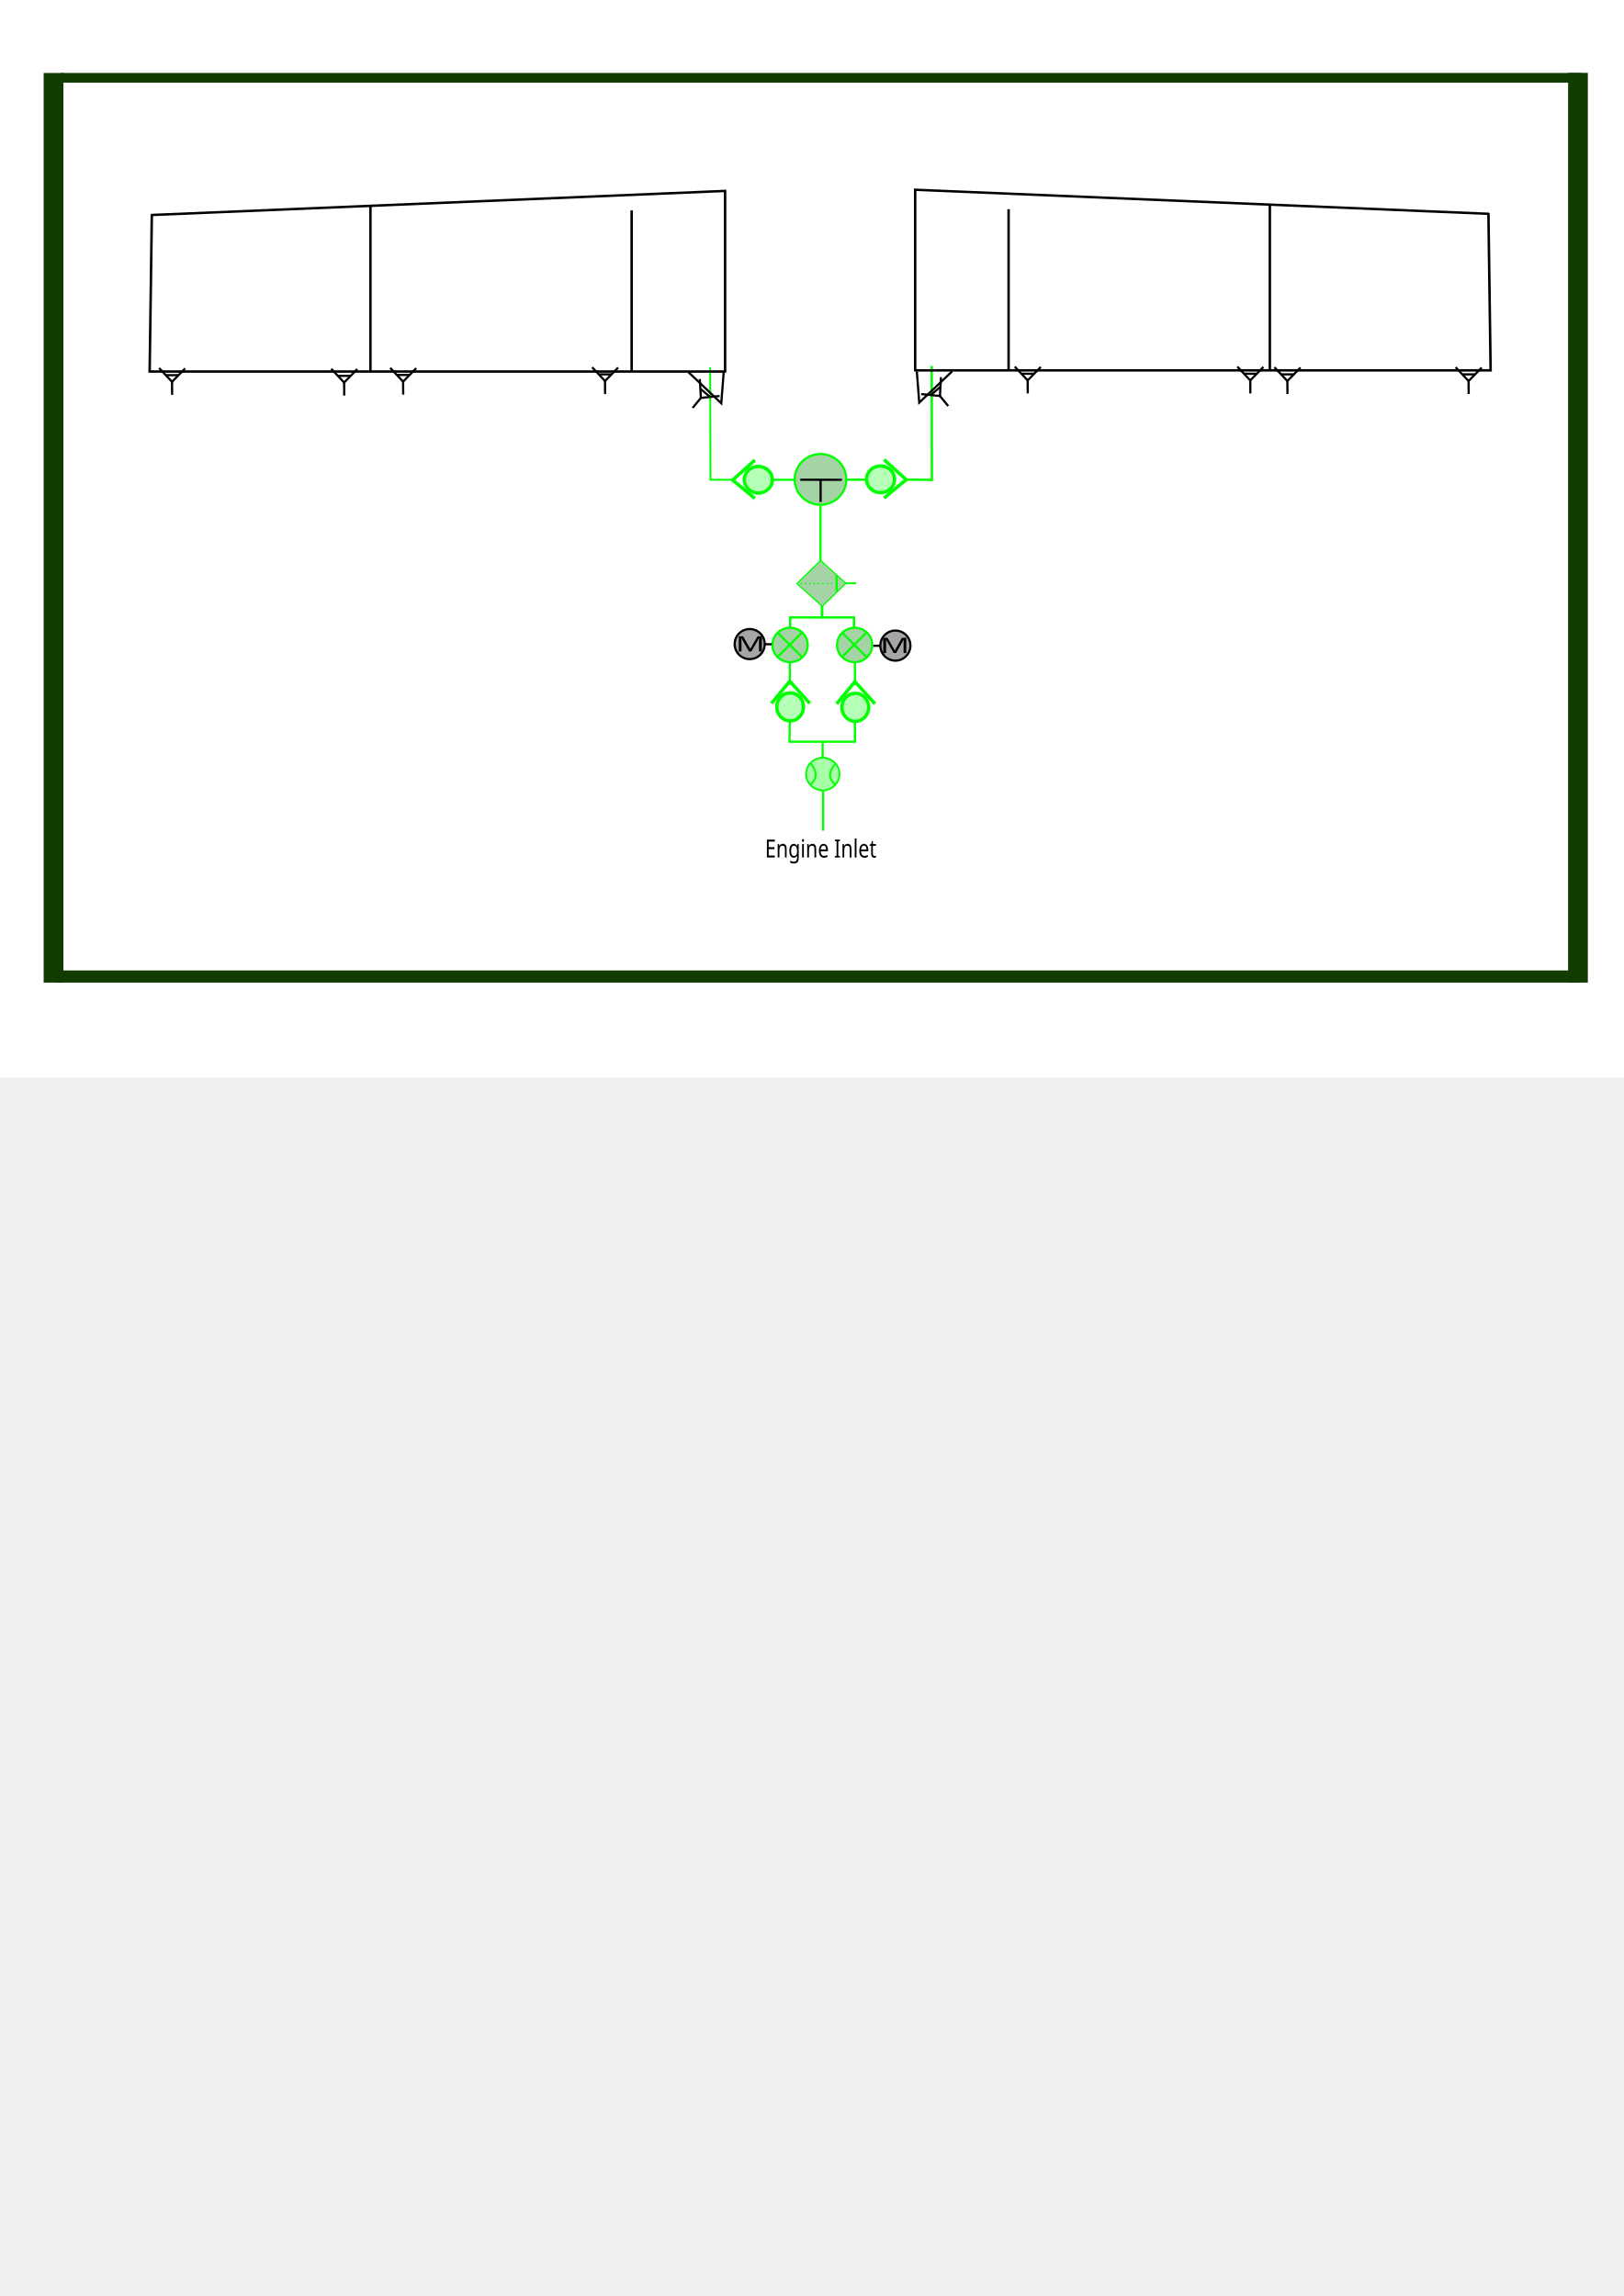
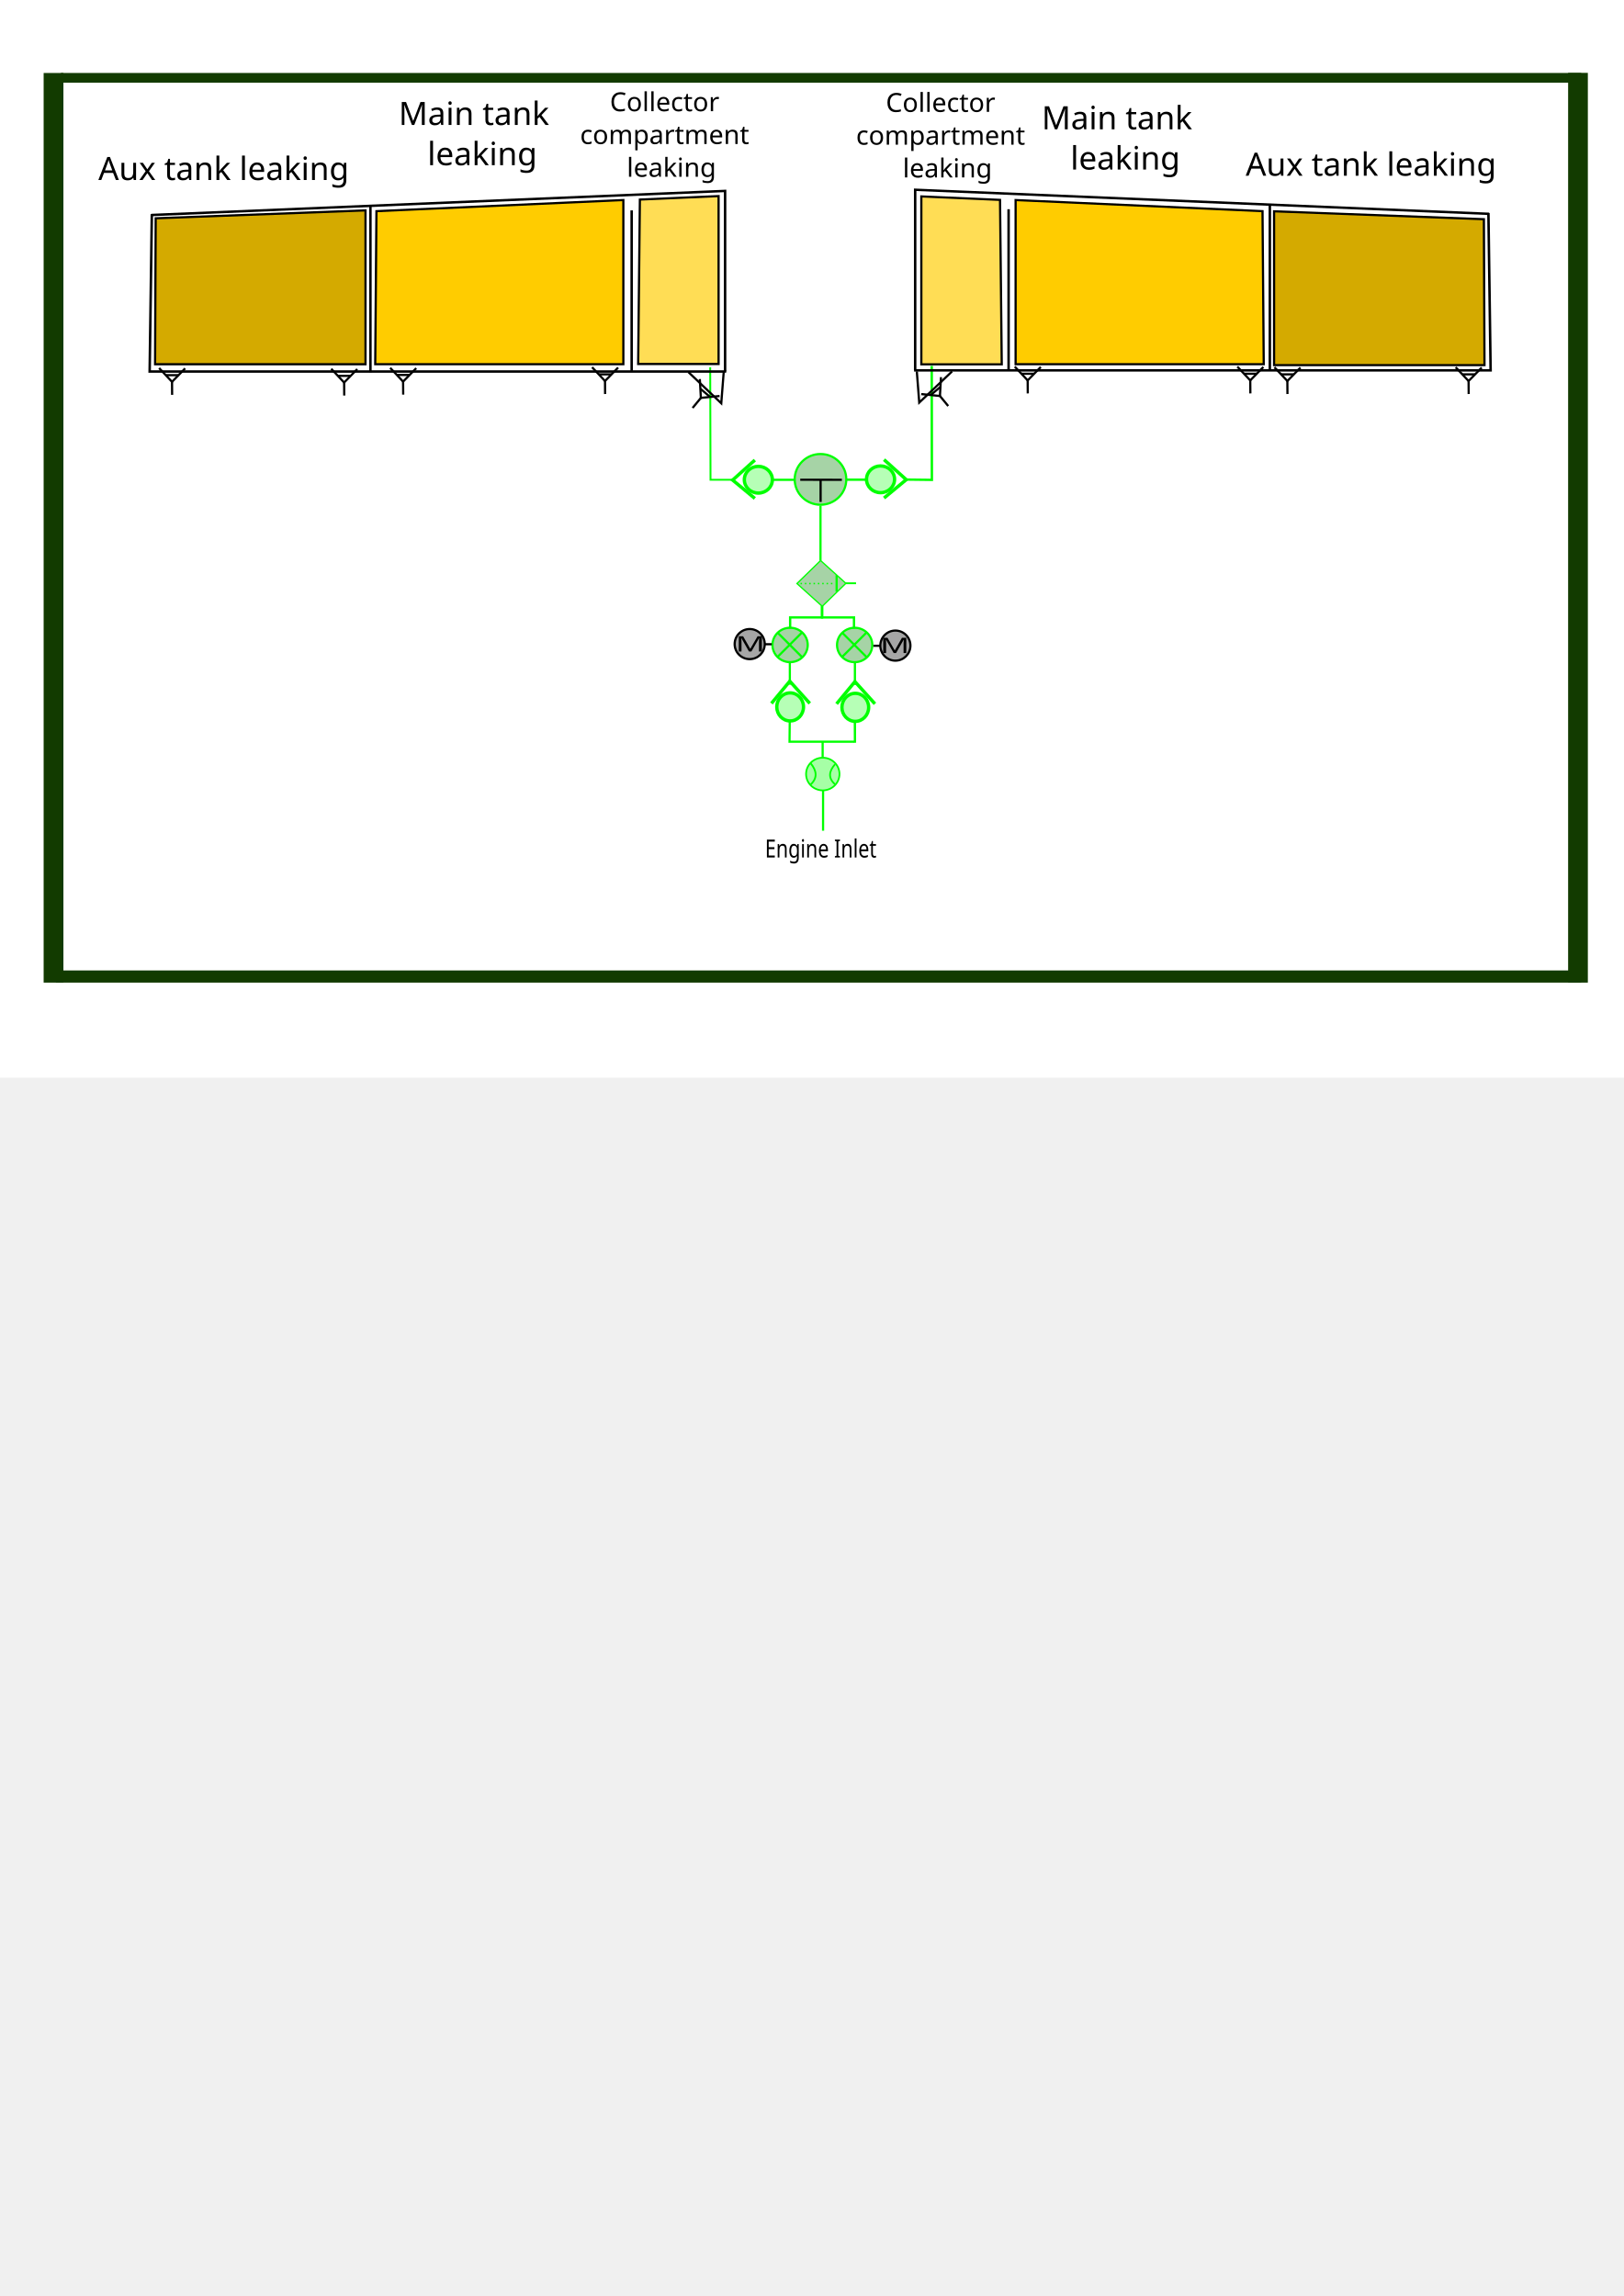
<svg xmlns="http://www.w3.org/2000/svg" version="1.1" width="744.094" height="1052.362" id="svg3651">
  <defs id="defs3653" />
  <g id="layer1" transform="matrix(1.019268,0,0,1,-0.3853597,0)">
    <rect style="fill:#ffffff;fill-opacity:1" id="rect3059" width="848.266" height="497.197" x="-54.75" y="-3.258" />
    <rect width="8.889" height="416.924" x="20" y="33.452" id="rect3659" style="fill:#123b00;fill-opacity:1" />
    <rect width="8.869" height="416.981" x="705.417" y="33.395" id="rect5872" style="fill:#123b00;fill-opacity:1" />
    <rect style="fill:#123b00;fill-opacity:1" id="rect2987" width="685.76" height="5.574" x="25.534" y="444.801" />
    <rect style="fill:#123b00;fill-opacity:1" id="rect2985" width="683.573" height="4.459" x="27.721" y="33.444" />
    <path style="fill:none;stroke:#00ff00;stroke-width:0.848px;stroke-linecap:butt;stroke-linejoin:miter;stroke-opacity:1" d="m 319.693,168.363 0.137,51.534 10.684,0.017" id="path3951" />
    <path style="fill:#008000;fill-opacity:0.351;stroke:#00ff00;stroke-opacity:1" id="path3953" d="m 396.897,231.176 c 0,6.421 -5.294,11.627 -11.824,11.627 -6.53,0 -11.824,-5.206 -11.824,-11.627 0,-6.421 5.294,-11.627 11.824,-11.627 6.53,0 11.824,5.206 11.824,11.627 z" transform="matrix(0.9810962,0,0,1,-8.515732,-11.45391)" />
    <path style="fill:none;stroke:#000000;stroke-width:0.991px;stroke-linecap:butt;stroke-linejoin:miter;stroke-opacity:1" d="m 360.168,219.892 18.73,0.017" id="path3955" />
    <path style="fill:none;stroke:#000000;stroke-width:0.991px;stroke-linecap:butt;stroke-linejoin:miter;stroke-opacity:1" d="m 369.328,219.892 1e-5,10.172" id="path3957" />
    <path style="fill:none;stroke:#00ff00;stroke-width:1.077px;stroke-linecap:butt;stroke-linejoin:miter;stroke-opacity:1" d="m 419.292,167.719 0.068,52.231 -11.543,-0.139" id="path3951-7" />
    <path style="fill:none;stroke:#00ff00;stroke-width:1px;stroke-linecap:butt;stroke-linejoin:miter;stroke-opacity:1" d="m 376.008,231.767 0,25.225" id="path3977" transform="matrix(0.9810962,0,0,1,0.3780749,0)" />
    <rect style="fill:#008000;fill-opacity:0.351;stroke:#00ff00;stroke-width:0.581;stroke-opacity:1" id="rect3979" width="15.451" height="14.976" x="442.954" y="-60.695" transform="matrix(0.7364574,0.6764839,-0.7101376,0.7040629,0,0)" />
    <path style="fill:none;stroke:#00ff00;stroke-width:0.651;stroke-linecap:butt;stroke-linejoin:miter;stroke-miterlimit:4;stroke-opacity:1;stroke-dasharray:0.651, 1.302;stroke-dashoffset:0" d="m 360.299,267.477 15.532,0" id="path3981" />
    <g id="g3997" transform="translate(-11.9508,-4.737859)">
      <g transform="translate(15.10696,0)" id="g3992">
        <g id="g3989">
          <path transform="matrix(0.9810962,0,0,1,0.3780749,0)" d="m 366.942,300.347 c 0,4.354 -3.617,7.883 -8.08,7.883 -4.462,0 -8.08,-3.529 -8.08,-7.883 0,-4.354 3.617,-7.883 8.08,-7.883 4.462,0 8.08,3.529 8.08,7.883 z" id="path3983" style="fill:#008000;fill-opacity:0.351;stroke:#00ff00;stroke-width:1;stroke-miterlimit:4;stroke-opacity:1;stroke-dasharray:none;stroke-dashoffset:0" />
        </g>
        <path style="fill:#00ff00;stroke:#00ff00;stroke-width:1px;stroke-linecap:butt;stroke-linejoin:miter;stroke-opacity:1" d="m 353.049,294.632 11.381,11.381" id="path3987" transform="matrix(0.9810962,0,0,1,0.3780749,0)" />
      </g>
      <path id="path3985" d="m 361.792,305.963 11.214,-11.43" style="fill:none;stroke:#00ff00;stroke-width:0.991px;stroke-linecap:butt;stroke-linejoin:miter;stroke-opacity:1" />
    </g>
    <g id="g3997-7" transform="translate(17.07993,-4.730451)">
      <g transform="translate(15.10696,0)" id="g3992-3">
        <g id="g3989-1">
          <path transform="matrix(0.9810962,0,0,1,0.3780749,0)" d="m 366.942,300.347 c 0,4.354 -3.617,7.883 -8.08,7.883 -4.462,0 -8.08,-3.529 -8.08,-7.883 0,-4.354 3.617,-7.883 8.08,-7.883 4.462,0 8.08,3.529 8.08,7.883 z" id="path3983-9" style="fill:#008000;fill-opacity:0.351;stroke:#00ff00;stroke-width:1;stroke-miterlimit:4;stroke-opacity:1;stroke-dasharray:none;stroke-dashoffset:0" />
        </g>
        <path style="fill:#00ff00;stroke:#00ff00;stroke-width:1px;stroke-linecap:butt;stroke-linejoin:miter;stroke-opacity:1" d="m 353.049,294.632 11.381,11.381" id="path3987-5" transform="matrix(0.9810962,0,0,1,0.3780749,0)" />
      </g>
      <path id="path3985-9" d="m 361.792,305.963 11.214,-11.43" style="fill:none;stroke:#00ff00;stroke-width:0.991px;stroke-linecap:butt;stroke-linejoin:miter;stroke-opacity:1" />
    </g>
    <path style="fill:none;stroke:#00ff00;stroke-width:1.045px;stroke-linecap:butt;stroke-linejoin:miter;stroke-opacity:1" d="m 369.986,277.722 0,5.274 -14.355,0 0,5.119" id="path4037" />
    <path style="fill:none;stroke:#00ff00;stroke-width:1.045px;stroke-linecap:butt;stroke-linejoin:miter;stroke-opacity:1" d="m 369.989,277.727 0,5.274 14.355,0 0,5.119" id="path4037-2" />
    <path style="fill:none;stroke:#00ff00;stroke-width:1px;stroke-linecap:butt;stroke-linejoin:miter;stroke-opacity:1" d="m 361.959,303.711 0,10.103" id="path4089" transform="matrix(0.9810962,0,0,1,0.3780749,0)" />
    <path style="fill:none;stroke:#00ff00;stroke-width:0.991px;stroke-linecap:butt;stroke-linejoin:miter;stroke-opacity:1" d="m 384.751,303.815 0,10.103" id="path4089-4" />
    <path style="fill:none;stroke:#00ff00;stroke-width:1.069px;stroke-linecap:butt;stroke-linejoin:miter;stroke-opacity:1" d="m 389.877,219.861 -8.987,0" id="path4133" />
    <path style="fill:none;stroke:#00ff00;stroke-width:1.016px;stroke-linecap:butt;stroke-linejoin:miter;stroke-opacity:1" d="m 357.297,219.92 -9.251,0" id="path4133-0" />
    <path style="fill:none;stroke:#00ff00;stroke-width:1px;stroke-linecap:butt;stroke-linejoin:miter;stroke-opacity:1" d="m 361.917,330.4 -0.099,9.558 29.757,0" id="path4177" transform="matrix(0.9810962,0,0,1,0.3780749,0)" />
    <path style="fill:none;stroke:#00ff00;stroke-width:1.036px;stroke-linecap:butt;stroke-linejoin:miter;stroke-opacity:1" d="m 384.781,340.434 -0.052,-9.64" id="path4181" />
    <path style="fill:none;stroke:#00ff00;stroke-width:1px;stroke-linecap:butt;stroke-linejoin:miter;stroke-opacity:1" d="m 376.993,339.958 0,7.094" id="path4183" transform="matrix(0.9810962,0,0,1,0.3780749,0)" />
    <path style="fill:none;stroke:#00ff00;stroke-width:1px;stroke-linecap:butt;stroke-linejoin:miter;stroke-opacity:1" d="m 383.398,263.594 0,7.587" id="path4185" transform="matrix(0.9810962,0,0,1,0.3780749,0)" />
    <path style="fill:none;stroke:#00ff00;stroke-width:0.833px;stroke-linecap:butt;stroke-linejoin:miter;stroke-opacity:1" d="m 380.685,267.338 4.58,0" id="path4187" />
    <g id="g4211" transform="matrix(0.7852291,0,0,0.7900136,80.3711,62.83015)">
      <path transform="matrix(0.9810962,0,0,1,0.3780749,0)" d="m 385.717,369.553 c 0,5.233 -4.367,9.476 -9.754,9.476 -5.387,0 -9.754,-4.242 -9.754,-9.476 0,-5.233 4.367,-9.476 9.754,-9.476 5.387,0 9.754,4.242 9.754,9.476 z" id="path4189" style="fill:#00ff00;fill-opacity:0.351;stroke:#00ff00;stroke-width:1;stroke-miterlimit:4;stroke-opacity:1;stroke-dasharray:none;stroke-dashoffset:0" />
      <path id="path4191" d="m 362.262,363.282 c 3.518,4.311 4.128,8.473 0,12.391" style="fill:none;stroke:#00ff00;stroke-width:1.019px;stroke-linecap:butt;stroke-linejoin:miter;stroke-opacity:1" />
      <path id="path4191-1" d="m 376.275,363.84 c -3.518,4.073 -4.128,8.004 0,11.705" style="fill:none;stroke:#00ff00;stroke-width:0.991px;stroke-linecap:butt;stroke-linejoin:miter;stroke-opacity:1" />
    </g>
    <g id="g4224">
      <path transform="matrix(0.9810962,0,0,1,3.659225,-1.393488)" d="m 347.118,296.604 c 0,3.81 -3.088,6.898 -6.898,6.898 -3.81,0 -6.898,-3.088 -6.898,-6.898 0,-3.81 3.088,-6.898 6.898,-6.898 3.81,0 6.898,3.088 6.898,6.898 z" id="path4216" style="fill:#000000;fill-opacity:0.351;stroke:#000000;stroke-width:1;stroke-miterlimit:4;stroke-opacity:1;stroke-dasharray:none;stroke-dashoffset:0" />
      <path transform="matrix(0.9810962,0,0,1,0.3780749,0)" id="path4218" d="m 350.602,295.28 3.066,0" style="fill:none;stroke:#000000;stroke-width:1px;stroke-linecap:butt;stroke-linejoin:miter;stroke-opacity:1" />
      <text transform="scale(1.218085,0.8209607)" id="text4220" y="363.75" x="271.847" style="font-size:11.941px;font-style:normal;font-weight:normal;line-height:125%;letter-spacing:0px;word-spacing:0px;fill:#000000;fill-opacity:1;stroke:none;font-family:Sans" xml:space="preserve">
        <tspan y="363.75" x="271.847" id="tspan4222">M</tspan>
      </text>
    </g>
    <path style="fill:#000000;fill-opacity:0.351;stroke:#000000;stroke-width:1;stroke-miterlimit:4;stroke-opacity:1;stroke-dasharray:none;stroke-dashoffset:0" id="path4216-0" d="m 347.118,296.604 c 0,3.81 -3.088,6.898 -6.898,6.898 -3.81,0 -6.898,-3.088 -6.898,-6.898 0,-3.81 3.088,-6.898 6.898,-6.898 3.81,0 6.898,3.088 6.898,6.898 z" transform="matrix(-0.9810962,0,0,1,736.7337,-0.691011)" />
    <path style="fill:#00ff00;stroke:#000000;stroke-width:0.991px;stroke-linecap:butt;stroke-linejoin:miter;stroke-opacity:1" d="m 396.041,295.983 -3.008,0" id="path4218-5" />
    <text xml:space="preserve" style="font-size:11.941px;font-style:normal;font-weight:normal;line-height:125%;letter-spacing:0px;word-spacing:0px;fill:#000000;fill-opacity:1;stroke:none;font-family:Sans" x="-335.986" y="364.606" id="text4220-9" transform="scale(-1.218085,0.8209607)">
      <tspan id="tspan4222-2" x="-335.986" y="364.606">M</tspan>
    </text>
    <g id="g3088">
      <g id="g3909">
        <path style="fill:none;stroke:#000000;stroke-width:1.119px;stroke-linecap:butt;stroke-linejoin:miter;stroke-opacity:1" d="m 68.649,98.154 -0.987,72.127 259.205,0" id="path3892" />
        <g id="g3904">
          <path id="path3896" d="M 68.435,98.548 326.387,87.512 l 0,82.769" style="fill:none;stroke:#000000;stroke-width:1.113px;stroke-linecap:butt;stroke-linejoin:miter;stroke-opacity:1" />
          <path id="path3900" d="m 284.378,170.006 0,-73.576" style="fill:none;stroke:#000000;stroke-width:1.113px;stroke-linecap:butt;stroke-linejoin:miter;stroke-opacity:1" />
          <path id="path3902" d="m 166.923,170.563 0,-76.363" style="fill:none;stroke:#000000;stroke-width:1.113px;stroke-linecap:butt;stroke-linejoin:miter;stroke-opacity:1" />
        </g>
      </g>
      <path style="fill:none;stroke:#000000;stroke-width:0.991px;stroke-linecap:butt;stroke-linejoin:miter;stroke-opacity:1" d="m 325.759,170.563 -1.094,14.295 -14.765,-14.295" id="path3062" />
    </g>
    <g id="g3097">
      <g id="g3909-4" transform="matrix(-1,0,0,1,738.2312,-0.5348717)">
        <path style="fill:none;stroke:#000000;stroke-width:1.119px;stroke-linecap:butt;stroke-linejoin:miter;stroke-opacity:1" d="m 68.649,98.154 -0.987,72.127 259.205,0" id="path3892-2" />
        <g id="g3904-5">
          <path id="path3896-7" d="M 68.435,98.548 326.387,87.512 l 0,82.769" style="fill:none;stroke:#000000;stroke-width:1.113px;stroke-linecap:butt;stroke-linejoin:miter;stroke-opacity:1" />
          <path id="path3900-5" d="m 284.378,170.006 0,-73.576" style="fill:none;stroke:#000000;stroke-width:1.113px;stroke-linecap:butt;stroke-linejoin:miter;stroke-opacity:1" />
          <path id="path3902-5" d="m 166.923,170.563 0,-76.363" style="fill:none;stroke:#000000;stroke-width:1.113px;stroke-linecap:butt;stroke-linejoin:miter;stroke-opacity:1" />
        </g>
      </g>
      <path style="fill:none;stroke:#000000;stroke-width:0.991px;stroke-linecap:butt;stroke-linejoin:miter;stroke-opacity:1" d="m 412.584,170.228 1.094,14.295 14.765,-14.295" id="path3062-8" />
    </g>
    <path style="fill:#00ff00;stroke:#00ff00;stroke-width:1px;stroke-linecap:butt;stroke-linejoin:miter;stroke-opacity:1" d="m 377.19,362.227 0,18.524" id="path4260" transform="matrix(0.9810962,0,0,1,0.3780749,0)" />
    <text xml:space="preserve" style="font-size:10.116px;font-style:normal;font-weight:normal;line-height:125%;letter-spacing:0px;word-spacing:0px;fill:#000000;fill-opacity:1;stroke:none;font-family:Sans" x="391.095" y="346.035" id="text4264" transform="scale(0.8804049,1.135841)">
      <tspan id="tspan4266" x="391.095" y="346.035">Engine Inlet</tspan>
    </text>
    <g id="g3112">
      <path transform="matrix(0.9810962,0,0,1,0.3780749,0)" id="path3106" d="m 72.916,168.705 5.912,6.306 6.011,-6.158" style="fill:none;stroke:#000000;stroke-width:1px;stroke-linecap:butt;stroke-linejoin:miter;stroke-opacity:1" />
      <path id="path3108" d="m 77.716,174.863 0.048,6.109" style="fill:none;stroke:#000000;stroke-width:0.991px;stroke-linecap:butt;stroke-linejoin:miter;stroke-opacity:1" />
      <path transform="matrix(0.9810962,0,0,1,0.3780749,0)" id="path3110" d="m 76.069,171.957 5.666,-3e-5" style="fill:none;stroke:#000000;stroke-width:1px;stroke-linecap:butt;stroke-linejoin:miter;stroke-opacity:1" />
    </g>
    <g transform="translate(77.38579,0.3202426)" id="g3112-8">
      <path transform="matrix(0.9810962,0,0,1,0.3780749,0)" id="path3106-6" d="m 72.916,168.705 5.912,6.306 6.011,-6.158" style="fill:none;stroke:#000000;stroke-width:1px;stroke-linecap:butt;stroke-linejoin:miter;stroke-opacity:1" />
      <path id="path3108-9" d="m 77.716,174.863 0.048,6.109" style="fill:none;stroke:#000000;stroke-width:0.991px;stroke-linecap:butt;stroke-linejoin:miter;stroke-opacity:1" />
      <path transform="matrix(0.9810962,0,0,1,0.3780749,0)" id="path3110-0" d="m 76.069,171.957 5.666,-3e-5" style="fill:none;stroke:#000000;stroke-width:1px;stroke-linecap:butt;stroke-linejoin:miter;stroke-opacity:1" />
    </g>
    <g transform="translate(103.8978,-0.09527781)" id="g3112-6">
      <path transform="matrix(0.9810962,0,0,1,0.3780749,0)" id="path3106-2" d="m 72.916,168.705 5.912,6.306 6.011,-6.158" style="fill:none;stroke:#000000;stroke-width:1px;stroke-linecap:butt;stroke-linejoin:miter;stroke-opacity:1" />
      <path id="path3108-2" d="m 77.716,174.863 0.048,6.109" style="fill:none;stroke:#000000;stroke-width:0.991px;stroke-linecap:butt;stroke-linejoin:miter;stroke-opacity:1" />
      <path transform="matrix(0.9810962,0,0,1,0.3780749,0)" id="path3110-4" d="m 76.069,171.957 5.666,-3e-5" style="fill:none;stroke:#000000;stroke-width:1px;stroke-linecap:butt;stroke-linejoin:miter;stroke-opacity:1" />
    </g>
    <g transform="translate(194.6762,-0.3739754)" id="g3112-2">
      <path transform="matrix(0.9810962,0,0,1,0.3780749,0)" id="path3106-22" d="m 72.916,168.705 5.912,6.306 6.011,-6.158" style="fill:none;stroke:#000000;stroke-width:1px;stroke-linecap:butt;stroke-linejoin:miter;stroke-opacity:1" />
      <path id="path3108-5" d="m 77.716,174.863 0.048,6.109" style="fill:none;stroke:#000000;stroke-width:0.991px;stroke-linecap:butt;stroke-linejoin:miter;stroke-opacity:1" />
      <path transform="matrix(0.9810962,0,0,1,0.3780749,0)" id="path3110-1" d="m 76.069,171.957 5.666,-3e-5" style="fill:none;stroke:#000000;stroke-width:1px;stroke-linecap:butt;stroke-linejoin:miter;stroke-opacity:1" />
    </g>
    <g transform="matrix(0.7666899,0.654388,-0.629881,0.7666899,366.1487,-2.666554)" id="g3112-65">
      <path transform="matrix(0.9810962,0,0,1,0.3780749,0)" id="path3106-8" d="m 72.916,168.705 5.912,6.306 6.011,-6.158" style="fill:none;stroke:#000000;stroke-width:1px;stroke-linecap:butt;stroke-linejoin:miter;stroke-opacity:1" />
      <path id="path3108-59" d="m 77.716,174.863 0.048,6.109" style="fill:none;stroke:#000000;stroke-width:0.991px;stroke-linecap:butt;stroke-linejoin:miter;stroke-opacity:1" />
      <path transform="matrix(0.9810962,0,0,1,0.3780749,0)" id="path3110-02" d="m 76.069,171.957 5.666,-3e-5" style="fill:none;stroke:#000000;stroke-width:1px;stroke-linecap:butt;stroke-linejoin:miter;stroke-opacity:1" />
    </g>
    <g transform="matrix(-0.7666899,0.654388,0.629881,0.7666899,372.3274,-3.539891)" id="g3112-65-2">
      <path transform="matrix(0.9810962,0,0,1,0.3780749,0)" id="path3106-8-3" d="m 72.916,168.705 5.912,6.306 6.011,-6.158" style="fill:none;stroke:#000000;stroke-width:1px;stroke-linecap:butt;stroke-linejoin:miter;stroke-opacity:1" />
      <path id="path3108-59-9" d="m 77.716,174.863 0.048,6.109" style="fill:none;stroke:#000000;stroke-width:0.991px;stroke-linecap:butt;stroke-linejoin:miter;stroke-opacity:1" />
      <path transform="matrix(0.9810962,0,0,1,0.3780749,0)" id="path3110-02-8" d="m 76.069,171.957 5.666,-3e-5" style="fill:none;stroke:#000000;stroke-width:1px;stroke-linecap:butt;stroke-linejoin:miter;stroke-opacity:1" />
    </g>
    <g transform="translate(384.7095,-0.652673)" id="g3112-2-5">
      <path transform="matrix(0.9810962,0,0,1,0.3780749,0)" id="path3106-22-6" d="m 72.916,168.705 5.912,6.306 6.011,-6.158" style="fill:none;stroke:#000000;stroke-width:1px;stroke-linecap:butt;stroke-linejoin:miter;stroke-opacity:1" />
      <path id="path3108-5-0" d="m 77.716,174.863 0.048,6.109" style="fill:none;stroke:#000000;stroke-width:0.991px;stroke-linecap:butt;stroke-linejoin:miter;stroke-opacity:1" />
      <path transform="matrix(0.9810962,0,0,1,0.3780749,0)" id="path3110-1-5" d="m 76.069,171.957 5.666,-3e-5" style="fill:none;stroke:#000000;stroke-width:1px;stroke-linecap:butt;stroke-linejoin:miter;stroke-opacity:1" />
    </g>
    <g transform="translate(484.7846,-0.652673)" id="g3112-2-8">
      <path transform="matrix(0.9810962,0,0,1,0.3780749,0)" id="path3106-22-8" d="m 72.916,168.705 5.912,6.306 6.011,-6.158" style="fill:none;stroke:#000000;stroke-width:1px;stroke-linecap:butt;stroke-linejoin:miter;stroke-opacity:1" />
      <path id="path3108-5-3" d="m 77.716,174.863 0.048,6.109" style="fill:none;stroke:#000000;stroke-width:0.991px;stroke-linecap:butt;stroke-linejoin:miter;stroke-opacity:1" />
      <path transform="matrix(0.9810962,0,0,1,0.3780749,0)" id="path3110-1-7" d="m 76.069,171.957 5.666,-3e-5" style="fill:none;stroke:#000000;stroke-width:1px;stroke-linecap:butt;stroke-linejoin:miter;stroke-opacity:1" />
    </g>
    <g transform="translate(501.4638,-0.3739753)" id="g3112-2-6">
      <path transform="matrix(0.9810962,0,0,1,0.3780749,0)" id="path3106-22-5" d="m 72.916,168.705 5.912,6.306 6.011,-6.158" style="fill:none;stroke:#000000;stroke-width:1px;stroke-linecap:butt;stroke-linejoin:miter;stroke-opacity:1" />
      <path id="path3108-5-9" d="m 77.716,174.863 0.048,6.109" style="fill:none;stroke:#000000;stroke-width:0.991px;stroke-linecap:butt;stroke-linejoin:miter;stroke-opacity:1" />
      <path transform="matrix(0.9810962,0,0,1,0.3780749,0)" id="path3110-1-2" d="m 76.069,171.957 5.666,-3e-5" style="fill:none;stroke:#000000;stroke-width:1px;stroke-linecap:butt;stroke-linejoin:miter;stroke-opacity:1" />
    </g>
    <g transform="translate(582.9457,-0.3739754)" id="g3112-2-9">
      <path transform="matrix(0.9810962,0,0,1,0.3780749,0)" id="path3106-22-1" d="m 72.916,168.705 5.912,6.306 6.011,-6.158" style="fill:none;stroke:#000000;stroke-width:1px;stroke-linecap:butt;stroke-linejoin:miter;stroke-opacity:1" />
      <path id="path3108-5-8" d="m 77.716,174.863 0.048,6.109" style="fill:none;stroke:#000000;stroke-width:0.991px;stroke-linecap:butt;stroke-linejoin:miter;stroke-opacity:1" />
      <path transform="matrix(0.9810962,0,0,1,0.3780749,0)" id="path3110-1-25" d="m 76.069,171.957 5.666,-3e-5" style="fill:none;stroke:#000000;stroke-width:1px;stroke-linecap:butt;stroke-linejoin:miter;stroke-opacity:1" />
    </g>
    <g id="g4048" transform="matrix(-1.537217,0,0,-1.529462,856.2872,556.1434)">
      <path transform="matrix(0.9810962,0,0,1,0.3780749,0)" id="path3276" d="m 342.101,214.249 6.619,5.504 -6.619,5.992" style="fill:none;stroke:#00ff00;stroke-width:1px;stroke-linecap:butt;stroke-linejoin:miter;stroke-opacity:1" />
      <path transform="matrix(0.9810962,0,0,1,-4.406936,4.11079)" d="m 350.114,215.747 c 0,2.213 -1.872,4.006 -4.18,4.006 -2.309,0 -4.18,-1.794 -4.18,-4.006 0,-2.213 1.872,-4.006 4.18,-4.006 2.309,0 4.18,1.794 4.18,4.006 z" id="path3278" style="fill:#00ff00;fill-opacity:0.289;stroke:#00ff00;stroke-width:1;stroke-miterlimit:4;stroke-opacity:1;stroke-dasharray:none;stroke-dashoffset:0" />
    </g>
    <g id="g4048-4" transform="matrix(1.537217,0,0,-1.529462,-118.6736,555.9513)">
      <path transform="matrix(0.9810962,0,0,1,0.3780749,0)" id="path3276-1" d="m 342.101,214.249 6.619,5.504 -6.619,5.992" style="fill:none;stroke:#00ff00;stroke-width:1px;stroke-linecap:butt;stroke-linejoin:miter;stroke-opacity:1" />
      <path transform="matrix(0.9810962,0,0,1,-4.406936,4.11079)" d="m 350.114,215.747 c 0,2.213 -1.872,4.006 -4.18,4.006 -2.309,0 -4.18,-1.794 -4.18,-4.006 0,-2.213 1.872,-4.006 4.18,-4.006 2.309,0 4.18,1.794 4.18,4.006 z" id="path3278-1" style="fill:#00ff00;fill-opacity:0.289;stroke:#00ff00;stroke-width:1;stroke-miterlimit:4;stroke-opacity:1;stroke-dasharray:none;stroke-dashoffset:0" />
    </g>
    <g id="g4048-5" transform="matrix(0,-1.566836,1.500549,0,25.72409,848.8822)">
      <path transform="matrix(0.9810962,0,0,1,0.3780749,0)" id="path3276-5" d="m 342.101,214.249 6.619,5.504 -6.619,5.992" style="fill:none;stroke:#00ff00;stroke-width:1px;stroke-linecap:butt;stroke-linejoin:miter;stroke-opacity:1" />
      <path transform="matrix(0.9810962,0,0,1,-4.406936,4.11079)" d="m 350.114,215.747 c 0,2.213 -1.872,4.006 -4.18,4.006 -2.309,0 -4.18,-1.794 -4.18,-4.006 0,-2.213 1.872,-4.006 4.18,-4.006 2.309,0 4.18,1.794 4.18,4.006 z" id="path3278-4" style="fill:#00ff00;fill-opacity:0.289;stroke:#00ff00;stroke-width:1;stroke-miterlimit:4;stroke-opacity:1;stroke-dasharray:none;stroke-dashoffset:0" />
    </g>
    <g id="g4048-5-7" transform="matrix(0,-1.566836,1.500549,0,55.01566,849.0792)">
      <path transform="matrix(0.9810962,0,0,1,0.3780749,0)" id="path3276-5-8" d="m 342.101,214.249 6.619,5.504 -6.619,5.992" style="fill:none;stroke:#00ff00;stroke-width:1px;stroke-linecap:butt;stroke-linejoin:miter;stroke-opacity:1" />
      <path transform="matrix(0.9810962,0,0,1,-4.406936,4.11079)" d="m 350.114,215.747 c 0,2.213 -1.872,4.006 -4.18,4.006 -2.309,0 -4.18,-1.794 -4.18,-4.006 0,-2.213 1.872,-4.006 4.18,-4.006 2.309,0 4.18,1.794 4.18,4.006 z" id="path3278-4-0" style="fill:#00ff00;fill-opacity:0.289;stroke:#00ff00;stroke-width:1;stroke-miterlimit:4;stroke-opacity:1;stroke-dasharray:none;stroke-dashoffset:0" />
    </g>
+     <path style="fill:#d4aa00;stroke:#000000;stroke-width:1px;stroke-linecap:butt;stroke-linejoin:miter;stroke-opacity:1;fill-opacity:1" d="m 71.347,100.052 96.151,-3.623 0,70.51 -96.429,0 z" id="Laux" transform="matrix(0.9810962,0,0,1,0.3780749,0)" />
+     <path style="fill:#ffcc00;fill-opacity:1;stroke:#000000;stroke-width:0.991px;stroke-linecap:butt;stroke-linejoin:miter;stroke-opacity:1" d="m 169.631,96.784 111.012,-5.092 0,75.248 -111.559,0 z" id="Lmain" />
+     <path style="fill:#ffdd55;fill-opacity:1;stroke:#000000;stroke-width:0.991px;stroke-linecap:butt;stroke-linejoin:miter;stroke-opacity:1" d="m 288.073,91.468 35.382,-1.591 0,76.955 -36.155,0 z" id="Lcol" />
+     <path style="fill:#ffdd55;fill-opacity:1;stroke:#000000;stroke-width:0.991px;stroke-linecap:butt;stroke-linejoin:miter;stroke-opacity:1" d="m 449.999,91.616 -35.382,-1.591 0,76.955 36.155,0 z" id="Rcol" />
+     <path style="fill:#ffcc00;fill-opacity:1;stroke:#000000;stroke-width:0.991px;stroke-linecap:butt;stroke-linejoin:miter;stroke-opacity:1" d="m 568.017,96.784 -111.012,-5.092 0,75.248 111.559,0 z" id="Rmain" />
+     <path style="fill:#d4aa00;fill-opacity:1;stroke:#000000;stroke-width:0.991px;stroke-linecap:butt;stroke-linejoin:miter;stroke-opacity:1" d="m 667.545,100.47 -94.333,-3.623 0,70.51 94.606,0 z" id="Raux" />
+     <text xml:space="preserve" style="font-size:14.61px;font-style:normal;font-weight:normal;line-height:125%;letter-spacing:0px;word-spacing:0px;fill:#000000;fill-opacity:1;stroke:none;font-family:Sans" x="45.023" y="81.734" id="text_Laux" transform="scale(0.990503,1.009588)">
+       <tspan id="tspan3934" x="45.023" y="81.734">Aux tank leaking</tspan>
+     </text>
+     <text xml:space="preserve" style="font-size:14.61px;font-style:normal;font-weight:normal;line-height:125%;letter-spacing:0px;word-spacing:0px;fill:#000000;fill-opacity:1;stroke:none;font-family:Sans" x="565.818" y="79.781" id="text_Raux" transform="scale(0.9905031,1.009588)">
+       <tspan id="tspan3934-5" x="565.818" y="79.781">Aux tank leaking</tspan>
+     </text>
+     <text xml:space="preserve" style="font-size:14.61px;font-style:normal;font-weight:normal;text-align:center;line-height:125%;letter-spacing:0px;word-spacing:0px;text-anchor:middle;fill:#000000;fill-opacity:1;stroke:none;font-family:Sans" x="520.676" y="58.7" id="text_Rmain" transform="scale(0.9905031,1.009588)">
+       <tspan id="tspan3934-0" x="520.676" y="58.7">Main tank</tspan>
+       <tspan x="520.676" y="76.962" id="tspan4012">leaking</tspan>
+     </text>
+     <text xml:space="preserve" style="font-size:14.61px;font-style:normal;font-weight:normal;text-align:center;line-height:125%;letter-spacing:0px;word-spacing:0px;text-anchor:middle;fill:#000000;fill-opacity:1;stroke:none;font-family:Sans" x="228.8" y="56.748" id="text_Lmain" transform="scale(0.9905031,1.009588)">
+       <tspan id="tspan3934-0-6" x="228.8" y="56.748">Main tank</tspan>
+       <tspan x="228.8" y="75.01" id="tspan4041">leaking</tspan>
+     </text>
+     <text xml:space="preserve" style="font-size:11.908px;font-style:normal;font-weight:normal;line-height:125%;letter-spacing:0px;word-spacing:0px;fill:#000000;fill-opacity:1;stroke:none;font-family:Sans" x="438.181" y="50.791" id="text_Rcol" transform="scale(0.9905031,1.009588)">
+       <tspan id="tspan3934-0-3" x="438.181" y="50.791" style="text-align:center;text-anchor:middle">Collector</tspan>
+       <tspan x="438.181" y="65.676" id="tspan4008" style="text-align:center;text-anchor:middle">compartment</tspan>
+       <tspan x="438.181" y="80.56" id="tspan4010" style="text-align:center;text-anchor:middle">leaking</tspan>
+     </text>
+     <text xml:space="preserve" style="font-size:11.908px;font-style:normal;font-weight:normal;line-height:125%;letter-spacing:0px;word-spacing:0px;fill:#000000;fill-opacity:1;stroke:none;font-family:Sans" x="312.905" y="50.487" id="text_Lcol" transform="scale(0.9905031,1.009588)">
+       <tspan id="tspan3934-0-3-9" x="312.905" y="50.487" style="text-align:center;text-anchor:middle">Collector</tspan>
+       <tspan x="312.905" y="65.372" id="tspan4008-0" style="text-align:center;text-anchor:middle">compartment</tspan>
+       <tspan x="312.905" y="80.256" id="tspan4010-9" style="text-align:center;text-anchor:middle">leaking</tspan>
+     </text>
  </g>
  <g id="layer2" />
  <g id="layer3" />
</svg>
